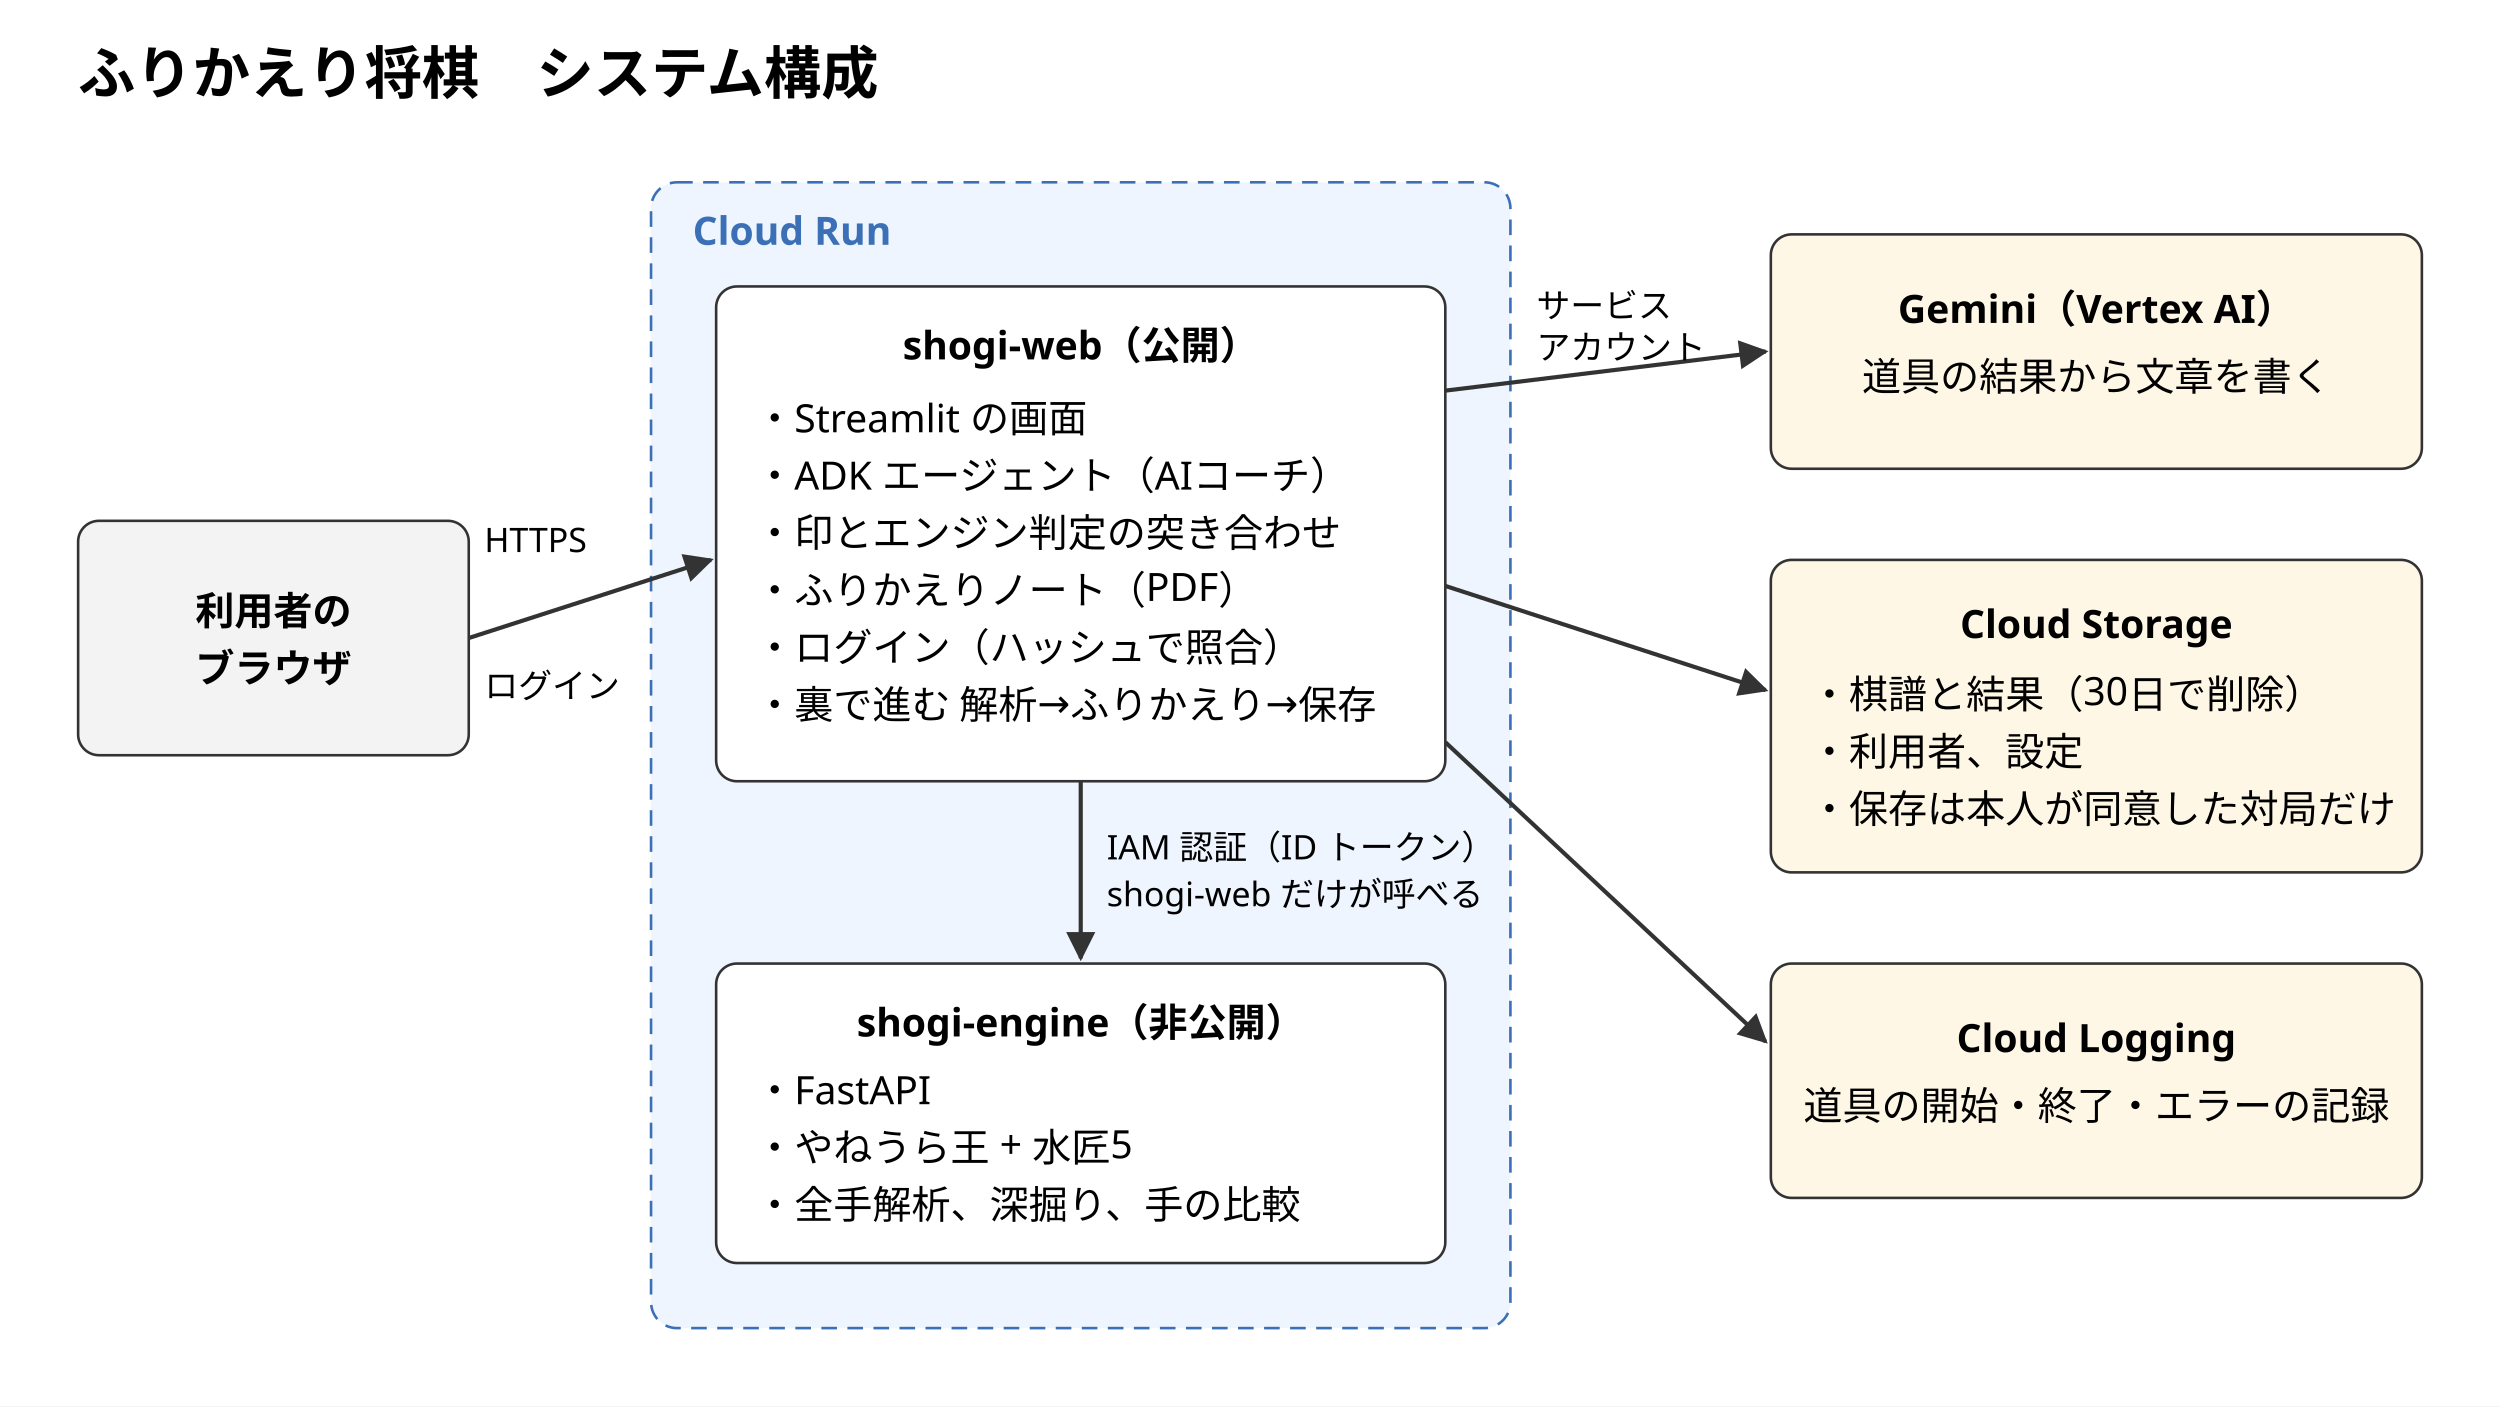
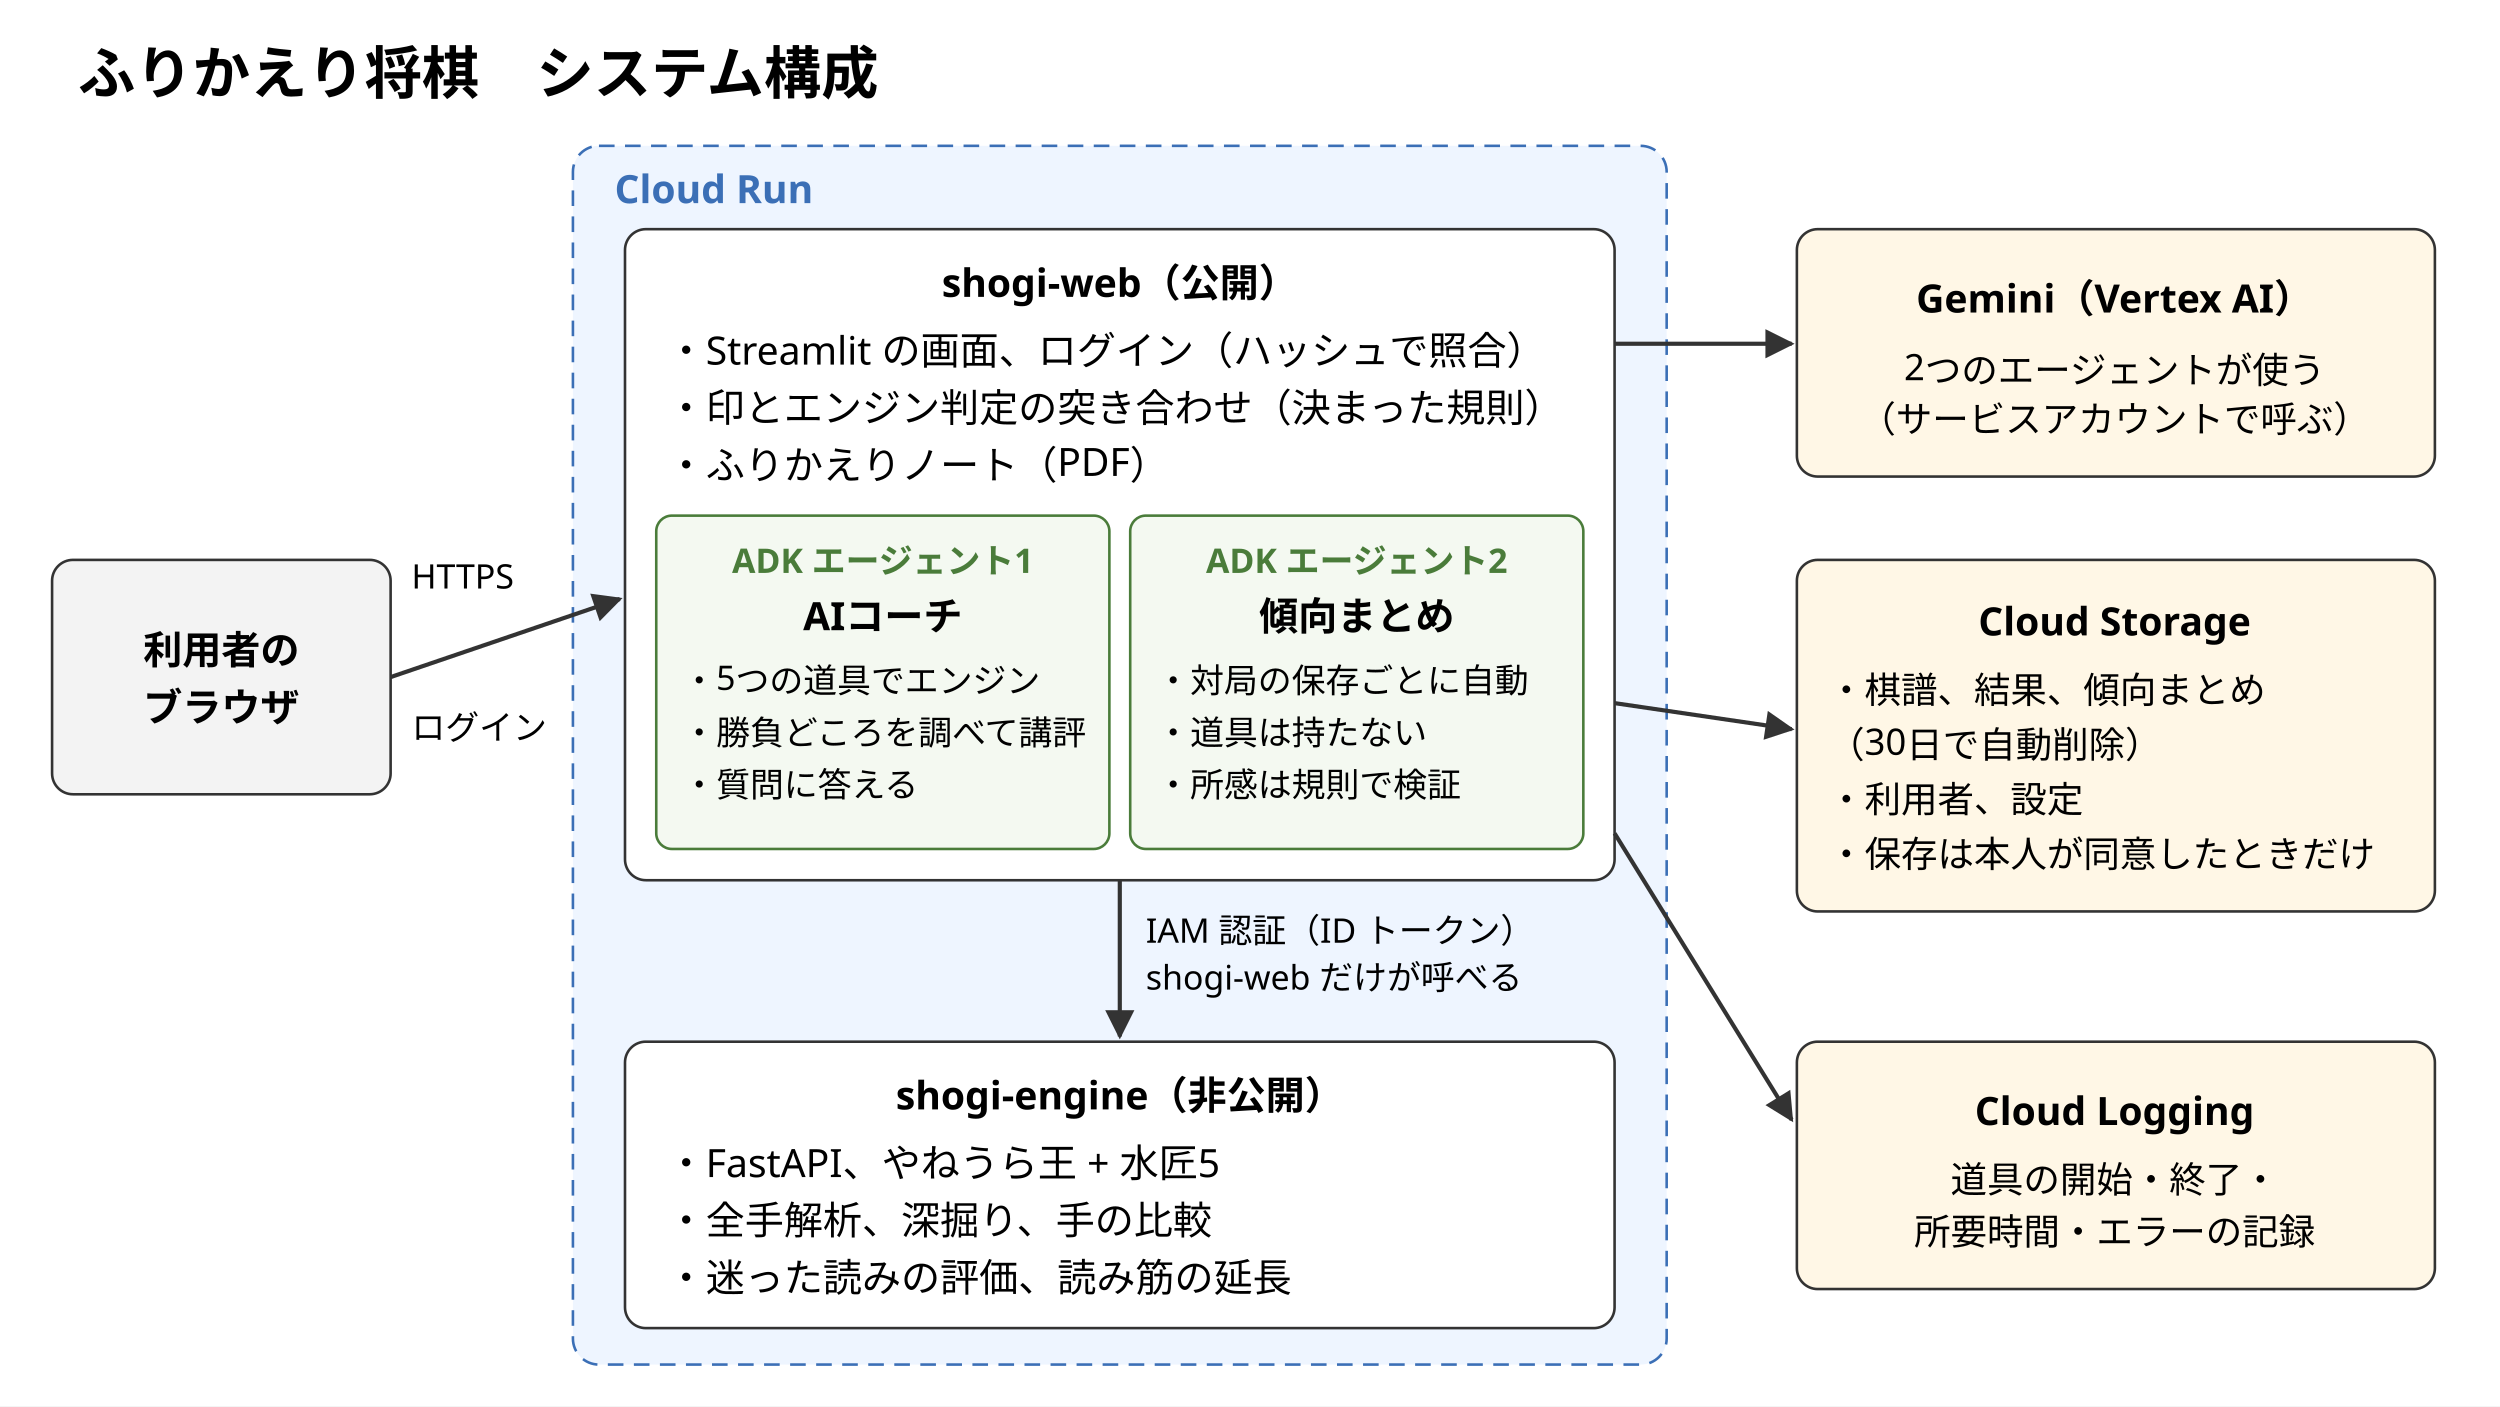
- <svg xmlns="http://www.w3.org/2000/svg" viewBox="0 0 960 540" width="960" height="540" font-family="'BIZ UDPGothic','Hiragino Kaku Gothic ProN','Yu Gothic',Meiryo,'Noto Sans JP',sans-serif" font-size="15">
+ <svg xmlns="http://www.w3.org/2000/svg" viewBox="0 0 960 540" width="960" height="540" font-family="'BIZ UDPGothic','BIZ UDGothic','Hiragino Kaku Gothic ProN','Yu Gothic',Meiryo,'Noto Sans JP',sans-serif" font-size="15">
  <defs>
    <marker id="a" viewBox="0 0 10 10" refX="9" refY="5" markerWidth="7" markerHeight="7" orient="auto">
      <path d="M0 0L10 5L0 10z" fill="#333" />
    </marker>
  </defs>
  <rect width="960" height="540" fill="#fff" />
  <text x="30" y="36" font-size="22" font-weight="bold">ふりかえり将棋　システム構成</text>
-   <rect x="30" y="200" width="150" height="90" rx="8" fill="#f3f3f3" stroke="#333" />
-   <text x="105" y="240" text-anchor="middle" font-weight="bold">利用者の</text>
-   <text x="105" y="262" text-anchor="middle" font-weight="bold">ブラウザ</text>
-   <rect x="250" y="70" width="330" height="440" rx="10" fill="#eef5ff" stroke="#3b6fb6" stroke-dasharray="6 4" />
-   <text x="266" y="94" fill="#3b6fb6" font-weight="bold">Cloud Run</text>
-   <rect x="275" y="110" width="280" height="190" rx="8" fill="#fff" stroke="#333" />
-   <text x="415" y="138" text-anchor="middle" font-weight="bold">shogi-web（公開）</text>
-   <text x="290" y="166">・Streamlit の画面</text>
-   <text x="290" y="188">・ADK エージェント（AIコーチ）</text>
-   <text x="290" y="210">・印とエンジン判定の突き合わせ</text>
-   <text x="290" y="232">・ふりかえりノート（PDF）</text>
-   <text x="290" y="254">・ログイン（ハッシュで照合）</text>
-   <text x="290" y="276">・裏で進む 解析→ふりかえり→保存</text>
-   <rect x="275" y="370" width="280" height="115" rx="8" fill="#fff" stroke="#333" />
-   <text x="415" y="398" text-anchor="middle" font-weight="bold">shogi-engine（非公開）</text>
-   <text x="290" y="424">・FastAPI</text>
-   <text x="290" y="446">・やねうら王 + 水匠5</text>
-   <text x="290" y="468">・全手解析、深掘り、手の比較</text>
-   <rect x="680" y="90" width="250" height="90" rx="8" fill="#fff7e6" stroke="#333" />
-   <text x="805" y="124" text-anchor="middle" font-weight="bold">Gemini（Vertex AI）</text>
-   <text x="805" y="150" text-anchor="middle">道具の結果から文章を書く</text>
-   <rect x="680" y="215" width="250" height="120" rx="8" fill="#fff7e6" stroke="#333" />
-   <text x="805" y="245" text-anchor="middle" font-weight="bold">Cloud Storage</text>
-   <text x="695" y="272">・棋譜と結果（30日で削除）</text>
-   <text x="695" y="294">・利用者、設定</text>
-   <text x="695" y="316">・保存は本人が同意した対局だけ</text>
-   <rect x="680" y="370" width="250" height="90" rx="8" fill="#fff7e6" stroke="#333" />
-   <text x="805" y="404" text-anchor="middle" font-weight="bold">Cloud Logging</text>
-   <text x="805" y="430" text-anchor="middle">道具の開始・終了・エラーの記録</text>
+   <rect x="20" y="215" width="130" height="90" rx="8" fill="#f3f3f3" stroke="#333" />
+   <text x="85" y="255" text-anchor="middle" font-weight="bold">利用者の</text>
+   <text x="85" y="277" text-anchor="middle" font-weight="bold">ブラウザ</text>
+   <rect x="220" y="56" width="420" height="468" rx="10" fill="#eef5ff" stroke="#3b6fb6" stroke-dasharray="6 4" />
+   <text x="236" y="78" fill="#3b6fb6" font-weight="bold">Cloud Run</text>
+   <rect x="240" y="88" width="380" height="250" rx="8" fill="#fff" stroke="#333" />
+   <text x="430" y="114" text-anchor="middle" font-weight="bold">shogi-web（公開）</text>
+   <text x="256" y="140">・Streamlit の画面、ログイン（ハッシュで照合）</text>
+   <text x="256" y="162">・印とエンジン判定の突き合わせ（決まった規則）</text>
+   <text x="256" y="184">・ふりかえりノート（PDF）</text>
+   <rect x="252" y="198" width="174" height="128" rx="6" fill="#f4f9f1" stroke="#4a7c3a" />
+   <text x="339" y="220" text-anchor="middle" font-size="13" fill="#4a7c3a" font-weight="bold">ADK エージェント1</text>
+   <text x="339" y="242" text-anchor="middle" font-weight="bold">AIコーチ</text>
+   <text x="262" y="266" font-size="13">・5つの道具でエンジン</text>
+   <text x="262" y="286" font-size="13">・勝負どころを調べて講評</text>
+   <text x="262" y="306" font-size="13">・質問に答える</text>
+   <rect x="434" y="198" width="174" height="128" rx="6" fill="#f4f9f1" stroke="#4a7c3a" />
+   <text x="521" y="220" text-anchor="middle" font-size="13" fill="#4a7c3a" font-weight="bold">ADK エージェント2</text>
+   <text x="521" y="242" text-anchor="middle" font-weight="bold">傾向まとめ</text>
+   <text x="444" y="266" font-size="13">・対局の保存ごとに自動</text>
+   <text x="444" y="286" font-size="13">・道具は持たない</text>
+   <text x="444" y="306" font-size="13">・所感は規則で検証</text>
+   <rect x="240" y="400" width="380" height="110" rx="8" fill="#fff" stroke="#333" />
+   <text x="430" y="426" text-anchor="middle" font-weight="bold">shogi-engine（非公開）</text>
+   <text x="256" y="452">・FastAPI、やねうら王 + 水匠5</text>
+   <text x="256" y="474">・全手解析、深掘り、手の比較</text>
+   <text x="256" y="496">・迷った読みの評価、読み筋の延長</text>
+   <rect x="690" y="88" width="245" height="95" rx="8" fill="#fff7e6" stroke="#333" />
+   <text x="812" y="120" text-anchor="middle" font-weight="bold">Gemini（Vertex AI）</text>
+   <text x="812" y="146" text-anchor="middle" font-size="14">2つのエージェントが使う</text>
+   <text x="812" y="166" text-anchor="middle" font-size="14">（サービスアカウントで呼ぶ）</text>
+   <rect x="690" y="215" width="245" height="135" rx="8" fill="#fff7e6" stroke="#333" />
+   <text x="812" y="244" text-anchor="middle" font-weight="bold">Cloud Storage</text>
+   <text x="702" y="270" font-size="14">・棋譜、結果、傾向まとめ</text>
+   <text x="702" y="291" font-size="14">　（30日で自動削除）</text>
+   <text x="702" y="312" font-size="14">・利用者、設定</text>
+   <text x="702" y="333" font-size="14">・保存は本人が同意したときだけ</text>
+   <rect x="690" y="400" width="245" height="95" rx="8" fill="#fff7e6" stroke="#333" />
+   <text x="812" y="432" text-anchor="middle" font-weight="bold">Cloud Logging</text>
+   <text x="812" y="458" text-anchor="middle" font-size="14">道具の開始・終了・</text>
+   <text x="812" y="478" text-anchor="middle" font-size="14">所要時間・エラーの記録</text>
  <g stroke="#333" stroke-width="1.6" fill="none" marker-end="url(#a)">
-     <path d="M180 245 L273 215" />
-     <path d="M415 300 L415 368" />
-     <path d="M555 150 L678 135" />
-     <path d="M555 225 L678 265" />
-     <path d="M555 285 L678 400" />
+     <path d="M150 260 L238 230" />
+     <path d="M430 338 L430 398" />
+     <path d="M620 132 L688 132" />
+     <path d="M620 270 L688 280" />
+     <path d="M620 320 L688 430" />
  </g>
-   <text x="186" y="212" font-size="13">HTTPS</text>
-   <text x="186" y="268" font-size="13">ログイン</text>
-   <text x="425" y="330" font-size="13">IAM 認証（ID トークン）</text>
-   <text x="425" y="348" font-size="13">shogi-web だけが呼べる</text>
-   <text x="590" y="122" font-size="13">サービス</text>
-   <text x="590" y="138" font-size="13">アカウント</text>
+   <text x="158" y="226" font-size="13">HTTPS</text>
+   <text x="158" y="284" font-size="13">ログイン</text>
+   <text x="440" y="362" font-size="13">IAM 認証（ID トークン）</text>
+   <text x="440" y="380" font-size="13">shogi-web だけが呼べる</text>
</svg>
